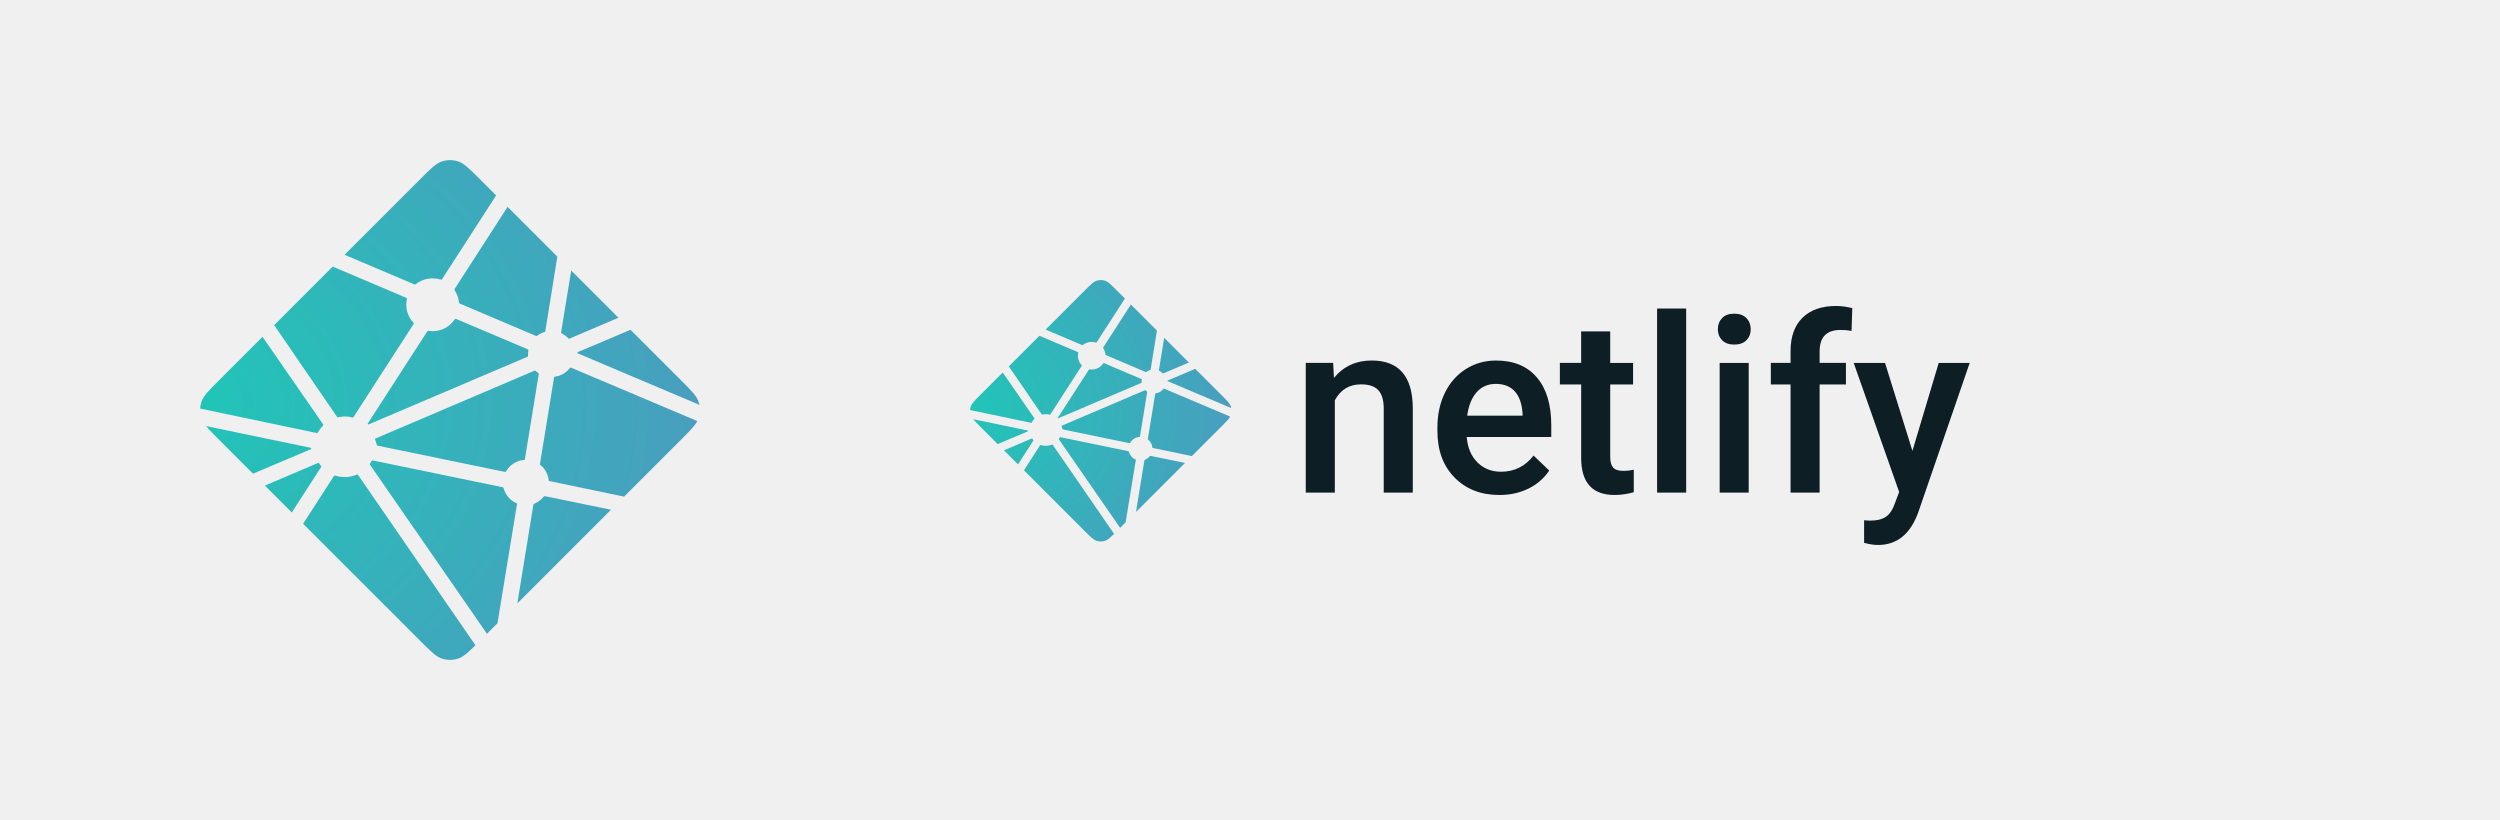
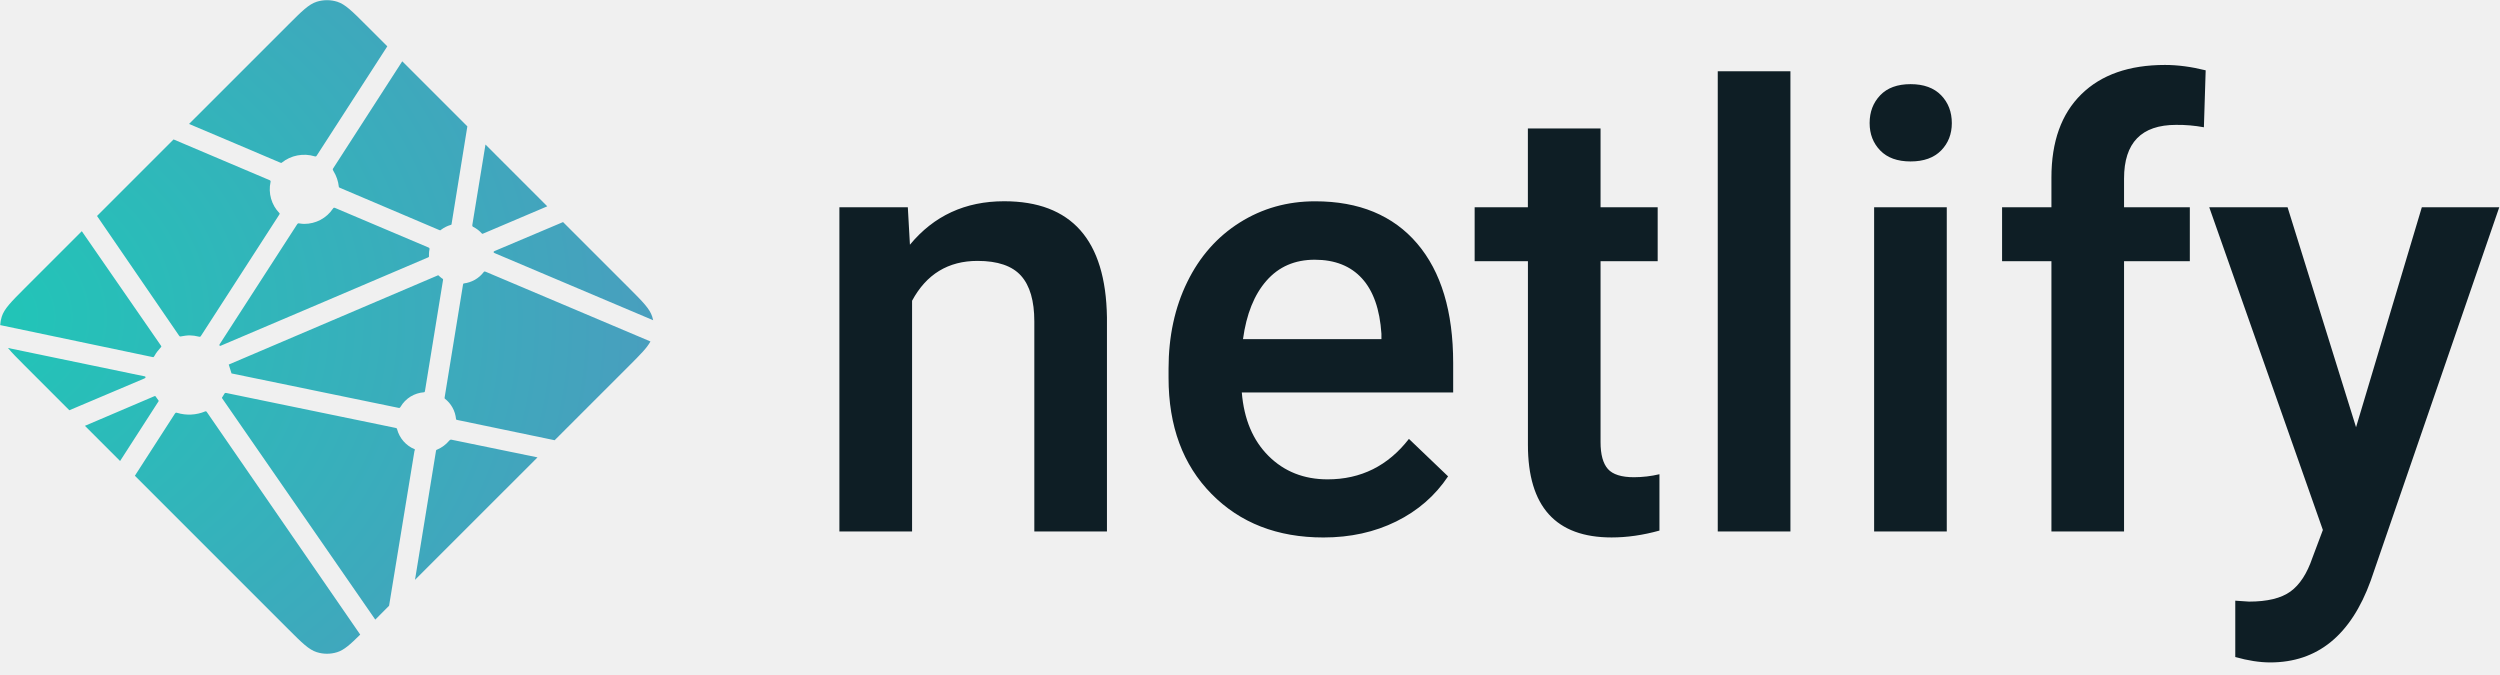
- <svg xmlns="http://www.w3.org/2000/svg" width="250" height="82" viewBox="0 0 250 82" fill="none">
-   <g clip-path="url(#clip0_401_1593)">
-     <path d="M56.198 33.356L56.18 33.348C56.17 33.344 56.159 33.34 56.15 33.331C56.135 33.315 56.124 33.295 56.118 33.275C56.111 33.254 56.11 33.231 56.114 33.21L57.121 27.05L61.847 31.776L56.932 33.867C56.919 33.872 56.904 33.875 56.889 33.874H56.87C56.863 33.87 56.857 33.865 56.844 33.852C56.661 33.649 56.442 33.48 56.198 33.356ZM63.052 32.98L68.105 38.032C69.154 39.083 69.679 39.607 69.871 40.214C69.9 40.304 69.923 40.394 69.941 40.486L57.867 35.373C57.86 35.371 57.854 35.368 57.847 35.365C57.799 35.346 57.743 35.324 57.743 35.274C57.743 35.225 57.8 35.201 57.849 35.182L57.864 35.175L63.052 32.98ZM69.735 42.108C69.475 42.598 68.966 43.106 68.106 43.968L62.41 49.662L55.042 48.128L55.003 48.12C54.938 48.11 54.869 48.098 54.869 48.039C54.841 47.736 54.751 47.441 54.604 47.173C54.457 46.906 54.257 46.671 54.015 46.484C53.985 46.454 53.993 46.407 54.002 46.364C54.002 46.358 54.002 46.352 54.005 46.346L55.39 37.84L55.395 37.812C55.403 37.747 55.415 37.671 55.474 37.671C55.771 37.634 56.057 37.538 56.317 37.39C56.576 37.241 56.804 37.042 56.986 36.804C56.998 36.791 57.005 36.777 57.021 36.769C57.063 36.75 57.112 36.769 57.155 36.787L69.734 42.108H69.735ZM61.1 50.972L51.733 60.338L53.336 50.484L53.339 50.471C53.34 50.458 53.343 50.445 53.346 50.434C53.359 50.402 53.393 50.389 53.426 50.376L53.441 50.37C53.793 50.22 54.103 49.989 54.347 49.696C54.379 49.659 54.416 49.624 54.465 49.618C54.477 49.616 54.49 49.616 54.502 49.618L61.098 50.973L61.1 50.972ZM49.75 62.32L48.694 63.376L37.021 46.508C37.017 46.502 37.013 46.495 37.008 46.49C36.99 46.465 36.97 46.44 36.974 46.411C36.974 46.391 36.989 46.372 37.003 46.357L37.016 46.34C37.051 46.288 37.081 46.236 37.114 46.179L37.14 46.134L37.144 46.13C37.162 46.099 37.179 46.069 37.21 46.052C37.238 46.039 37.275 46.044 37.305 46.05L50.237 48.717C50.274 48.723 50.308 48.737 50.337 48.76C50.353 48.777 50.357 48.795 50.361 48.816C50.452 49.157 50.619 49.473 50.852 49.739C51.084 50.005 51.375 50.213 51.701 50.347C51.738 50.366 51.722 50.406 51.705 50.449C51.697 50.468 51.69 50.488 51.686 50.508C51.523 51.498 50.125 60.02 49.75 62.32ZM47.544 64.524C46.766 65.294 46.307 65.702 45.789 65.867C45.277 66.028 44.728 66.028 44.217 65.867C43.609 65.674 43.084 65.15 42.035 64.099L30.312 52.378L33.374 47.63C33.388 47.607 33.403 47.586 33.426 47.569C33.459 47.545 33.506 47.556 33.545 47.569C34.248 47.781 35.002 47.743 35.68 47.461C35.715 47.447 35.75 47.438 35.778 47.463C35.791 47.476 35.804 47.49 35.814 47.505L47.544 64.525V64.524ZM29.182 51.248L26.493 48.559L31.803 46.294C31.817 46.288 31.831 46.285 31.846 46.285C31.891 46.285 31.917 46.329 31.94 46.37C31.994 46.452 32.05 46.532 32.11 46.609L32.127 46.63C32.142 46.653 32.132 46.675 32.116 46.696L29.183 51.248H29.182ZM25.303 47.369L21.901 43.968C21.322 43.389 20.902 42.969 20.61 42.608L30.955 44.754C30.968 44.756 30.981 44.758 30.994 44.76C31.058 44.77 31.128 44.782 31.128 44.842C31.128 44.907 31.051 44.937 30.986 44.962L30.956 44.975L25.303 47.369ZM20.016 40.859C20.027 40.64 20.067 40.423 20.133 40.214C20.326 39.607 20.85 39.083 21.901 38.032L26.254 33.679C28.259 36.588 30.269 39.493 32.284 42.394C32.319 42.441 32.358 42.493 32.318 42.533C32.128 42.742 31.938 42.972 31.803 43.221C31.789 43.253 31.766 43.281 31.738 43.302C31.721 43.312 31.703 43.308 31.683 43.304H31.681L20.016 40.858V40.859ZM27.42 32.514L33.271 26.66C33.822 26.901 35.826 27.747 37.616 28.503C38.971 29.077 40.207 29.598 40.596 29.768C40.635 29.783 40.67 29.799 40.687 29.838C40.697 29.861 40.692 29.891 40.687 29.916C40.594 30.339 40.608 30.778 40.727 31.193C40.846 31.609 41.066 31.989 41.368 32.299C41.407 32.338 41.368 32.394 41.334 32.442L41.316 32.469L35.372 41.675C35.357 41.701 35.342 41.723 35.316 41.74C35.285 41.76 35.241 41.751 35.204 41.742C34.973 41.681 34.735 41.649 34.496 41.645C34.282 41.645 34.05 41.684 33.816 41.727H33.815C33.788 41.731 33.765 41.736 33.744 41.721C33.721 41.702 33.701 41.679 33.685 41.654L27.418 32.514H27.42ZM34.456 25.478L42.035 17.901C43.084 16.851 43.609 16.326 44.217 16.134C44.728 15.973 45.277 15.973 45.789 16.134C46.396 16.326 46.921 16.851 47.971 17.901L49.613 19.543L44.223 27.889C44.21 27.914 44.191 27.935 44.17 27.952C44.137 27.974 44.091 27.965 44.052 27.952C43.627 27.823 43.177 27.8 42.741 27.884C42.305 27.968 41.896 28.157 41.55 28.434C41.514 28.471 41.462 28.45 41.418 28.43C40.714 28.124 35.239 25.811 34.456 25.478ZM50.758 20.687L55.734 25.663L54.535 33.09V33.109C54.534 33.126 54.531 33.143 54.525 33.159C54.512 33.185 54.486 33.19 54.459 33.198C54.203 33.276 53.962 33.396 53.745 33.554C53.736 33.56 53.727 33.568 53.719 33.576C53.705 33.592 53.691 33.606 53.667 33.608C53.648 33.609 53.629 33.606 53.611 33.599L46.027 30.378L46.013 30.371C45.965 30.352 45.907 30.328 45.907 30.279C45.863 29.856 45.725 29.448 45.503 29.086C45.467 29.026 45.426 28.963 45.458 28.902L50.758 20.687ZM45.632 31.904L52.742 34.915C52.781 34.933 52.824 34.95 52.841 34.99C52.847 35.014 52.847 35.04 52.841 35.064C52.82 35.169 52.801 35.287 52.801 35.407V35.607C52.801 35.656 52.751 35.677 52.704 35.697L52.689 35.702C51.563 36.183 36.878 42.444 36.856 42.444C36.834 42.444 36.81 42.444 36.788 42.422C36.749 42.383 36.788 42.328 36.823 42.278C36.829 42.27 36.835 42.261 36.841 42.252L42.684 33.207L42.694 33.191C42.728 33.137 42.767 33.075 42.83 33.075L42.888 33.084C43.021 33.103 43.139 33.12 43.257 33.12C44.144 33.12 44.965 32.688 45.46 31.951C45.472 31.931 45.487 31.913 45.505 31.899C45.54 31.872 45.592 31.886 45.632 31.904ZM37.49 43.875L53.498 37.049C53.498 37.049 53.521 37.05 53.543 37.072C53.631 37.159 53.705 37.218 53.776 37.272L53.812 37.294C53.844 37.313 53.877 37.334 53.88 37.367C53.88 37.38 53.88 37.388 53.877 37.4L52.506 45.822L52.5 45.856C52.491 45.921 52.482 45.996 52.421 45.996C52.055 46.02 51.701 46.134 51.389 46.326C51.078 46.518 50.817 46.784 50.631 47.1L50.625 47.11C50.606 47.14 50.589 47.169 50.559 47.184C50.532 47.197 50.497 47.192 50.468 47.186L37.703 44.553C37.69 44.55 37.505 43.876 37.49 43.875Z" fill="url(#paint0_radial_401_1593)" />
-   </g>
-   <g clip-path="url(#clip1_401_1593)">
-     <path fill-rule="evenodd" clip-rule="evenodd" d="M133.313 36.29L133.397 37.789C134.354 36.63 135.61 36.05 137.165 36.05C139.859 36.05 141.23 37.597 141.278 40.69V49.259H138.373V40.857C138.373 40.034 138.196 39.425 137.841 39.029C137.487 38.634 136.906 38.436 136.101 38.436C134.929 38.436 134.055 38.968 133.482 40.03V49.259H130.576V36.29H133.315H133.313ZM149.937 49.499C148.096 49.499 146.602 48.918 145.459 47.755C144.314 46.593 143.742 45.044 143.742 43.111V42.751C143.742 41.457 143.991 40.3 144.49 39.282C144.987 38.263 145.688 37.47 146.589 36.902C147.489 36.335 148.494 36.052 149.603 36.052C151.364 36.052 152.726 36.615 153.686 37.741C154.647 38.868 155.127 40.462 155.127 42.524V43.698H146.672C146.76 44.769 147.116 45.616 147.742 46.239C148.368 46.862 149.156 47.174 150.104 47.174C151.435 47.174 152.52 46.635 153.357 45.556L154.923 47.054C154.405 47.829 153.714 48.43 152.849 48.858C151.984 49.285 151.013 49.499 149.937 49.499H149.937ZM149.59 38.389C148.792 38.389 148.149 38.669 147.659 39.228C147.168 39.787 146.856 40.566 146.72 41.565H152.257V41.349C152.193 40.374 151.934 39.637 151.48 39.138C151.025 38.639 150.396 38.389 149.59 38.389ZM161.022 33.139V36.291H163.307V38.448H161.022V45.687C161.022 46.182 161.121 46.539 161.316 46.76C161.511 46.979 161.86 47.089 162.362 47.089C162.704 47.088 163.045 47.048 163.378 46.969V49.222C162.717 49.407 162.079 49.498 161.465 49.498C159.233 49.498 158.117 48.264 158.117 45.795V38.448H155.986V36.29H158.115V33.138H161.021L161.022 33.139ZM168.617 49.259H165.71V30.85H168.617V49.259ZM174.871 49.259H171.965V36.291H174.871V49.259ZM171.785 32.923C171.785 32.476 171.927 32.105 172.21 31.809C172.493 31.514 172.898 31.366 173.423 31.366C173.95 31.366 174.356 31.514 174.644 31.809C174.93 32.105 175.074 32.476 175.074 32.924C175.074 33.363 174.93 33.728 174.644 34.02C174.356 34.312 173.95 34.458 173.423 34.458C172.898 34.458 172.493 34.312 172.21 34.02C171.927 33.729 171.785 33.363 171.785 32.924V32.923ZM179.057 49.259V38.448H177.083V36.29H179.057V35.104C179.057 33.665 179.455 32.555 180.252 31.772C181.05 30.989 182.165 30.598 183.6 30.598C184.111 30.598 184.653 30.669 185.227 30.813L185.156 33.091C184.789 33.023 184.416 32.991 184.043 32.995C182.656 32.995 181.962 33.71 181.962 35.14V36.29H184.593V38.448H181.962V49.259H179.057V49.259ZM191.242 45.089L193.872 36.291H196.97L191.829 51.225C191.039 53.406 189.699 54.497 187.81 54.497C187.388 54.497 186.921 54.425 186.411 54.281V52.028L186.961 52.064C187.694 52.064 188.247 51.93 188.617 51.662C188.987 51.395 189.281 50.945 189.496 50.314L189.915 49.199L185.37 36.291H188.503L191.242 45.089Z" fill="#0E1E25" />
-     <path d="M115.936 37.079L115.927 37.075C115.921 37.073 115.916 37.071 115.911 37.066C115.903 37.058 115.898 37.048 115.894 37.037C115.891 37.026 115.89 37.014 115.892 37.003L116.419 33.781L118.891 36.253L116.32 37.346C116.313 37.349 116.306 37.351 116.298 37.35H116.288C116.284 37.349 116.281 37.346 116.274 37.339C116.178 37.232 116.064 37.144 115.936 37.079ZM119.522 36.883L122.165 39.526C122.714 40.075 122.989 40.349 123.089 40.667C123.104 40.714 123.116 40.761 123.126 40.809L116.809 38.135C116.806 38.133 116.802 38.132 116.799 38.13C116.774 38.12 116.745 38.109 116.745 38.083C116.745 38.057 116.774 38.045 116.8 38.034L116.808 38.031L119.522 36.883ZM123.018 41.658C122.882 41.914 122.616 42.18 122.166 42.63L119.186 45.609L115.332 44.807L115.311 44.803C115.277 44.797 115.241 44.791 115.241 44.761C115.226 44.602 115.179 44.447 115.102 44.307C115.025 44.167 114.921 44.045 114.794 43.947C114.779 43.931 114.783 43.907 114.787 43.884C114.787 43.881 114.787 43.878 114.789 43.875L115.514 39.425L115.516 39.41C115.521 39.376 115.527 39.337 115.557 39.337C115.713 39.317 115.863 39.267 115.998 39.19C116.134 39.112 116.253 39.008 116.348 38.883C116.354 38.877 116.359 38.869 116.367 38.865C116.389 38.855 116.415 38.865 116.437 38.874L123.017 41.658H123.018ZM118.5 46.295L113.6 51.194L114.439 46.04L114.44 46.033C114.441 46.026 114.442 46.019 114.445 46.013C114.451 45.997 114.469 45.99 114.486 45.983L114.494 45.98C114.678 45.901 114.84 45.78 114.968 45.627C114.985 45.608 115.004 45.59 115.03 45.586C115.036 45.585 115.043 45.585 115.049 45.586L118.5 46.295L118.5 46.295ZM112.563 52.231L112.011 52.783L105.904 43.959C105.902 43.956 105.9 43.953 105.898 43.95C105.888 43.937 105.878 43.924 105.88 43.909C105.88 43.898 105.887 43.889 105.895 43.88L105.902 43.871C105.92 43.844 105.936 43.817 105.953 43.788L105.966 43.764L105.968 43.762C105.978 43.745 105.987 43.73 106.003 43.721C106.018 43.714 106.037 43.717 106.053 43.72L112.818 45.115C112.837 45.118 112.855 45.126 112.87 45.138C112.879 45.146 112.881 45.156 112.883 45.167C112.93 45.345 113.018 45.511 113.14 45.65C113.261 45.789 113.413 45.898 113.584 45.968C113.603 45.978 113.595 45.999 113.586 46.021C113.582 46.031 113.578 46.041 113.576 46.052C113.491 46.57 112.759 51.028 112.563 52.231ZM111.409 53.384C111.002 53.787 110.762 54.001 110.491 54.086C110.223 54.171 109.936 54.171 109.668 54.086C109.351 53.986 109.076 53.711 108.527 53.162L102.395 47.03L103.996 44.546C104.004 44.534 104.011 44.523 104.024 44.514C104.041 44.502 104.065 44.508 104.086 44.514C104.453 44.625 104.848 44.605 105.203 44.458C105.221 44.451 105.239 44.446 105.254 44.459C105.261 44.466 105.267 44.473 105.273 44.481L111.409 53.385V53.384ZM101.803 46.439L100.397 45.033L103.175 43.848C103.182 43.844 103.189 43.843 103.197 43.843C103.22 43.843 103.234 43.866 103.246 43.887C103.274 43.93 103.304 43.972 103.335 44.013L103.344 44.023C103.352 44.035 103.347 44.047 103.338 44.058L101.804 46.439H101.803ZM99.774 44.41L97.994 42.63C97.692 42.328 97.472 42.108 97.319 41.919L102.731 43.042C102.738 43.043 102.744 43.044 102.751 43.045C102.785 43.05 102.821 43.057 102.821 43.088C102.821 43.122 102.781 43.138 102.747 43.151L102.731 43.158L99.774 44.41ZM97.008 41.004C97.014 40.89 97.035 40.776 97.07 40.667C97.171 40.349 97.445 40.075 97.994 39.526L100.272 37.248C101.321 38.77 102.372 40.29 103.426 41.808C103.445 41.832 103.465 41.859 103.444 41.88C103.345 41.99 103.245 42.11 103.175 42.24C103.167 42.257 103.155 42.271 103.141 42.282C103.132 42.288 103.122 42.286 103.112 42.283H103.111L97.008 41.004V41.004ZM100.881 36.639L103.943 33.577C104.231 33.703 105.279 34.145 106.215 34.541C106.924 34.841 107.571 35.114 107.774 35.202C107.795 35.21 107.813 35.218 107.822 35.239C107.827 35.251 107.825 35.267 107.822 35.28C107.773 35.501 107.781 35.73 107.843 35.948C107.905 36.166 108.02 36.364 108.178 36.526C108.199 36.547 108.178 36.576 108.161 36.601L108.151 36.615L105.042 41.431C105.034 41.445 105.026 41.456 105.012 41.465C104.996 41.475 104.973 41.471 104.954 41.466C104.833 41.434 104.709 41.417 104.584 41.416C104.472 41.416 104.35 41.436 104.228 41.458H104.227C104.213 41.461 104.201 41.463 104.19 41.455C104.178 41.445 104.168 41.434 104.159 41.42L100.881 36.639H100.881ZM104.562 32.958L108.527 28.994C109.076 28.445 109.351 28.171 109.668 28.07C109.936 27.986 110.223 27.986 110.491 28.07C110.809 28.171 111.083 28.445 111.632 28.994L112.492 29.853L109.672 34.22C109.665 34.232 109.655 34.243 109.644 34.252C109.627 34.264 109.603 34.259 109.583 34.252C109.36 34.185 109.125 34.173 108.897 34.217C108.669 34.261 108.455 34.359 108.273 34.505C108.255 34.524 108.228 34.513 108.204 34.503C107.836 34.342 104.972 33.132 104.562 32.958ZM113.09 30.452L115.694 33.055L115.066 36.94V36.95C115.066 36.959 115.064 36.968 115.061 36.976C115.054 36.99 115.04 36.993 115.027 36.997C114.893 37.037 114.766 37.1 114.653 37.183C114.648 37.186 114.644 37.19 114.639 37.194C114.632 37.203 114.624 37.21 114.612 37.211C114.602 37.212 114.592 37.21 114.583 37.207L110.616 35.521L110.608 35.518C110.583 35.508 110.553 35.495 110.553 35.469C110.53 35.248 110.457 35.035 110.341 34.846C110.322 34.814 110.301 34.781 110.318 34.749L113.09 30.452ZM110.409 36.32L114.128 37.895C114.148 37.904 114.171 37.913 114.18 37.934C114.183 37.947 114.183 37.96 114.18 37.973C114.169 38.028 114.159 38.09 114.159 38.152V38.257C114.159 38.283 114.133 38.293 114.108 38.304L114.101 38.306C113.512 38.558 105.829 41.834 105.818 41.834C105.806 41.834 105.794 41.834 105.782 41.822C105.762 41.801 105.782 41.773 105.801 41.747C105.804 41.742 105.807 41.738 105.81 41.733L108.867 37.001L108.872 36.993C108.89 36.965 108.91 36.933 108.943 36.933L108.974 36.937C109.043 36.947 109.105 36.956 109.167 36.956C109.63 36.956 110.06 36.73 110.319 36.344C110.325 36.334 110.333 36.325 110.342 36.317C110.361 36.303 110.388 36.31 110.409 36.32ZM106.15 42.582L114.524 39.011C114.524 39.011 114.536 39.011 114.547 39.023C114.593 39.069 114.632 39.099 114.669 39.128L114.688 39.14C114.705 39.149 114.722 39.16 114.723 39.178C114.723 39.185 114.723 39.189 114.722 39.195L114.005 43.601L114.002 43.618C113.997 43.653 113.992 43.691 113.96 43.691C113.769 43.704 113.584 43.764 113.421 43.864C113.258 43.965 113.121 44.104 113.024 44.269L113.021 44.274C113.011 44.29 113.002 44.305 112.987 44.313C112.972 44.32 112.954 44.317 112.939 44.314L106.261 42.937C106.254 42.935 106.157 42.583 106.15 42.582Z" fill="url(#paint1_radial_401_1593)" />
+ <svg xmlns="http://www.w3.org/2000/svg" width="100" height="27" viewBox="0 0 100 27" fill="none">
+   <g clip-path="url(#clip0_401_1596)">
+     <path fill-rule="evenodd" clip-rule="evenodd" d="M36.313 8.29L36.397 9.789C37.354 8.63 38.61 8.05 40.165 8.05C42.859 8.05 44.23 9.597 44.278 12.69V21.259H41.373V12.857C41.373 12.034 41.196 11.425 40.841 11.029C40.486 10.634 39.906 10.436 39.101 10.436C37.929 10.436 37.055 10.968 36.483 12.03V21.259H33.576V8.29H36.315H36.313ZM52.937 21.499C51.096 21.499 49.602 20.918 48.459 19.755C47.314 18.593 46.742 17.044 46.742 15.111V14.751C46.742 13.457 46.991 12.3 47.49 11.281C47.987 10.263 48.688 9.47 49.589 8.902C50.489 8.335 51.494 8.052 52.603 8.052C54.364 8.052 55.726 8.615 56.686 9.741C57.647 10.868 58.127 12.462 58.127 14.524V15.698H49.672C49.76 16.769 50.116 17.616 50.742 18.239C51.368 18.862 52.156 19.174 53.104 19.174C54.435 19.174 55.52 18.635 56.357 17.556L57.923 19.054C57.405 19.829 56.714 20.43 55.849 20.858C54.984 21.285 54.013 21.499 52.937 21.499H52.937ZM52.59 10.389C51.792 10.389 51.15 10.668 50.659 11.228C50.168 11.787 49.856 12.566 49.72 13.565H55.257V13.349C55.193 12.374 54.934 11.637 54.48 11.138C54.025 10.639 53.396 10.389 52.59 10.389ZM64.022 5.139V8.291H66.307V10.448H64.022V17.687C64.022 18.182 64.121 18.54 64.316 18.76C64.51 18.979 64.86 19.089 65.362 19.089C65.704 19.088 66.045 19.048 66.378 18.969V21.223C65.717 21.407 65.079 21.498 64.465 21.498C62.233 21.498 61.117 20.264 61.117 17.795V10.448H58.986V8.29H61.115V5.138H64.021L64.022 5.139ZM71.617 21.259H68.71V2.85H71.617V21.259ZM77.871 21.259H74.965V8.291H77.871V21.259ZM74.785 4.923C74.785 4.476 74.927 4.105 75.21 3.809C75.493 3.514 75.898 3.366 76.423 3.366C76.95 3.366 77.356 3.514 77.644 3.809C77.93 4.105 78.073 4.476 78.073 4.924C78.073 5.363 77.93 5.728 77.644 6.02C77.356 6.312 76.95 6.458 76.423 6.458C75.898 6.458 75.493 6.312 75.21 6.02C74.927 5.729 74.785 5.363 74.785 4.924V4.923ZM82.057 21.259V10.448H80.083V8.29H82.057V7.104C82.057 5.665 82.455 4.555 83.252 3.772C84.049 2.989 85.165 2.598 86.6 2.598C87.111 2.598 87.653 2.67 88.227 2.813L88.156 5.091C87.789 5.023 87.416 4.991 87.043 4.995C85.656 4.995 84.962 5.71 84.962 7.14V8.29H87.593V10.448H84.962V21.259H82.057V21.259ZM94.242 17.089L96.873 8.291H99.97L94.829 23.225C94.039 25.406 92.7 26.497 90.81 26.497C90.388 26.497 89.921 26.425 89.411 26.281V24.027L89.961 24.064C90.694 24.064 91.246 23.93 91.617 23.662C91.987 23.395 92.281 22.945 92.496 22.314L92.915 21.199L88.37 8.291H91.503L94.242 17.089Z" fill="#0E1E25" />
+     <path d="M18.936 9.079L18.927 9.075C18.922 9.073 18.916 9.071 18.911 9.066C18.903 9.058 18.898 9.048 18.894 9.037C18.891 9.026 18.89 9.014 18.892 9.003L19.419 5.781L21.891 8.253L19.32 9.346C19.313 9.349 19.306 9.351 19.298 9.351H19.288C19.284 9.348 19.281 9.346 19.274 9.339C19.178 9.232 19.064 9.144 18.936 9.079ZM22.522 8.883L25.165 11.525C25.714 12.075 25.989 12.349 26.089 12.667C26.104 12.714 26.116 12.761 26.126 12.809L19.809 10.135C19.806 10.133 19.802 10.132 19.799 10.13C19.774 10.12 19.744 10.109 19.744 10.083C19.744 10.057 19.774 10.045 19.8 10.034L19.808 10.031L22.522 8.883ZM26.018 13.658C25.882 13.914 25.616 14.18 25.166 14.63L22.186 17.609L18.332 16.807L18.311 16.803C18.277 16.797 18.241 16.791 18.241 16.761C18.226 16.602 18.179 16.447 18.102 16.307C18.025 16.167 17.921 16.045 17.794 15.947C17.779 15.931 17.783 15.907 17.788 15.884C17.788 15.881 17.788 15.878 17.789 15.875L18.514 11.425L18.516 11.41C18.52 11.376 18.527 11.337 18.557 11.337C18.713 11.317 18.863 11.267 18.998 11.19C19.134 11.112 19.253 11.008 19.348 10.883C19.355 10.877 19.358 10.869 19.367 10.865C19.389 10.855 19.415 10.865 19.437 10.874L26.017 13.658H26.018ZM21.5 18.295L16.6 23.194L17.439 18.04L17.44 18.033C17.441 18.026 17.442 18.019 17.445 18.013C17.451 17.997 17.469 17.99 17.486 17.983L17.494 17.98C17.678 17.901 17.84 17.78 17.968 17.627C17.985 17.608 18.004 17.59 18.029 17.586C18.036 17.585 18.043 17.585 18.049 17.586L21.5 18.295L21.5 18.295ZM15.563 24.231L15.011 24.784L8.904 15.959C8.902 15.956 8.9 15.953 8.898 15.95C8.888 15.937 8.878 15.924 8.88 15.909C8.88 15.898 8.887 15.889 8.895 15.88L8.902 15.871C8.92 15.844 8.936 15.817 8.953 15.787L8.966 15.764L8.968 15.762C8.978 15.745 8.987 15.73 9.003 15.721C9.018 15.714 9.037 15.717 9.053 15.72L15.818 17.115C15.837 17.118 15.855 17.126 15.87 17.137C15.879 17.146 15.881 17.156 15.883 17.167C15.93 17.345 16.018 17.511 16.14 17.65C16.261 17.789 16.413 17.898 16.584 17.968C16.603 17.978 16.595 17.999 16.586 18.021C16.581 18.031 16.578 18.041 16.576 18.052C16.491 18.57 15.759 23.028 15.563 24.231ZM14.409 25.384C14.002 25.787 13.762 26 13.491 26.086C13.223 26.171 12.936 26.171 12.668 26.086C12.351 25.985 12.076 25.711 11.527 25.162L5.395 19.03L6.996 16.546C7.004 16.534 7.011 16.523 7.024 16.514C7.041 16.502 7.065 16.508 7.086 16.514C7.453 16.625 7.848 16.605 8.203 16.458C8.221 16.451 8.239 16.446 8.254 16.459C8.261 16.466 8.267 16.473 8.273 16.481L14.409 25.385V25.384ZM4.803 18.439L3.397 17.033L6.175 15.848C6.182 15.845 6.189 15.843 6.197 15.843C6.22 15.843 6.234 15.866 6.246 15.887C6.274 15.93 6.304 15.972 6.335 16.013L6.344 16.023C6.352 16.035 6.347 16.047 6.338 16.058L4.804 18.439H4.803ZM2.774 16.41L0.994 14.63C0.692 14.328 0.472 14.108 0.319 13.919L5.731 15.042C5.738 15.043 5.744 15.044 5.751 15.045C5.785 15.05 5.822 15.057 5.822 15.088C5.822 15.122 5.781 15.138 5.747 15.151L5.731 15.158L2.774 16.41ZM0.008 13.004C0.014 12.89 0.035 12.776 0.07 12.667C0.171 12.349 0.445 12.075 0.994 11.525L3.272 9.248C4.321 10.77 5.372 12.29 6.426 13.808C6.445 13.832 6.465 13.859 6.444 13.88C6.345 13.99 6.245 14.11 6.175 14.24C6.167 14.257 6.155 14.271 6.141 14.282C6.132 14.287 6.122 14.286 6.112 14.284H6.111L0.008 13.004V13.004ZM3.881 8.639L6.943 5.577C7.231 5.703 8.279 6.145 9.215 6.541C9.924 6.841 10.571 7.113 10.774 7.202C10.795 7.21 10.813 7.218 10.822 7.239C10.827 7.251 10.825 7.267 10.822 7.28C10.773 7.501 10.781 7.73 10.843 7.948C10.905 8.166 11.02 8.364 11.178 8.526C11.199 8.547 11.178 8.576 11.161 8.601L11.151 8.616L8.042 13.431C8.034 13.445 8.026 13.456 8.012 13.465C7.996 13.476 7.973 13.471 7.954 13.466C7.833 13.434 7.709 13.417 7.584 13.415C7.472 13.415 7.35 13.436 7.228 13.458H7.227C7.213 13.46 7.201 13.463 7.19 13.455C7.178 13.445 7.168 13.434 7.159 13.42L3.881 8.639H3.881ZM7.562 4.958L11.527 0.994C12.076 0.445 12.351 0.171 12.668 0.07C12.936 -0.014 13.223 -0.014 13.491 0.07C13.809 0.171 14.083 0.445 14.632 0.994L15.492 1.853L12.672 6.22C12.665 6.232 12.655 6.243 12.644 6.252C12.627 6.264 12.603 6.259 12.582 6.252C12.36 6.185 12.125 6.173 11.897 6.217C11.669 6.261 11.455 6.359 11.273 6.505C11.255 6.524 11.228 6.513 11.204 6.503C10.836 6.342 7.972 5.132 7.562 4.958ZM16.09 2.452L18.694 5.055L18.066 8.94V8.95C18.066 8.959 18.064 8.968 18.061 8.976C18.054 8.99 18.04 8.993 18.027 8.997C17.893 9.037 17.766 9.1 17.653 9.183C17.648 9.186 17.644 9.19 17.64 9.194C17.632 9.203 17.625 9.21 17.612 9.211C17.602 9.212 17.592 9.21 17.583 9.207L13.616 7.521L13.608 7.518C13.583 7.508 13.553 7.495 13.553 7.469C13.53 7.248 13.457 7.035 13.341 6.846C13.322 6.814 13.301 6.781 13.318 6.749L16.09 2.452ZM13.409 8.32L17.128 9.895C17.148 9.904 17.171 9.913 17.18 9.934C17.183 9.947 17.183 9.96 17.18 9.973C17.169 10.028 17.159 10.09 17.159 10.152V10.257C17.159 10.283 17.133 10.293 17.108 10.304L17.101 10.306C16.512 10.558 8.829 13.834 8.818 13.834C8.806 13.834 8.794 13.834 8.782 13.822C8.762 13.801 8.782 13.773 8.801 13.747C8.804 13.742 8.807 13.738 8.81 13.733L11.867 9.001L11.872 8.993C11.89 8.965 11.91 8.933 11.943 8.933L11.974 8.937C12.043 8.947 12.105 8.956 12.167 8.956C12.63 8.956 13.06 8.73 13.319 8.344C13.325 8.334 13.333 8.325 13.342 8.317C13.361 8.303 13.388 8.31 13.409 8.32ZM9.15 14.582L17.524 11.011C17.524 11.011 17.536 11.011 17.547 11.023C17.593 11.069 17.632 11.099 17.669 11.128L17.688 11.14C17.705 11.149 17.722 11.16 17.723 11.178C17.723 11.185 17.723 11.189 17.722 11.195L17.005 15.601L17.002 15.618C16.997 15.652 16.992 15.691 16.96 15.691C16.769 15.704 16.584 15.764 16.421 15.864C16.258 15.965 16.122 16.104 16.024 16.269L16.021 16.274C16.011 16.29 16.002 16.305 15.987 16.313C15.972 16.32 15.954 16.317 15.939 16.314L9.261 14.937C9.254 14.935 9.157 14.583 9.15 14.582Z" fill="url(#paint0_radial_401_1596)" />
  </g>
  <defs>
-     <radialGradient id="paint0_radial_401_1593" cx="0" cy="0" r="1" gradientUnits="userSpaceOnUse" gradientTransform="translate(18.3394 40.2954) rotate(90) scale(49.9197 57.641)">
+     <radialGradient id="paint0_radial_401_1596" cx="0" cy="0" r="1" gradientUnits="userSpaceOnUse" gradientTransform="translate(-0.868575 12.7095) rotate(90) scale(26.1143 30.1535)">
      <stop stop-color="#20C6B7" />
      <stop offset="1" stop-color="#4D9ABF" />
    </radialGradient>
-     <radialGradient id="paint1_radial_401_1593" cx="0" cy="0" r="1" gradientUnits="userSpaceOnUse" gradientTransform="translate(96.1314 40.7095) rotate(90) scale(26.1143 30.1535)">
-       <stop stop-color="#20C6B7" />
-       <stop offset="1" stop-color="#4D9ABF" />
-     </radialGradient>
-     <clipPath id="clip0_401_1593">
-       <rect width="50" height="50" fill="white" transform="translate(20 16)" />
-     </clipPath>
-     <clipPath id="clip1_401_1593">
-       <rect width="100" height="26.555" fill="white" transform="translate(97 28)" />
+     <clipPath id="clip0_401_1596">
+       <rect width="100" height="26.555" fill="white" />
    </clipPath>
  </defs>
</svg>
